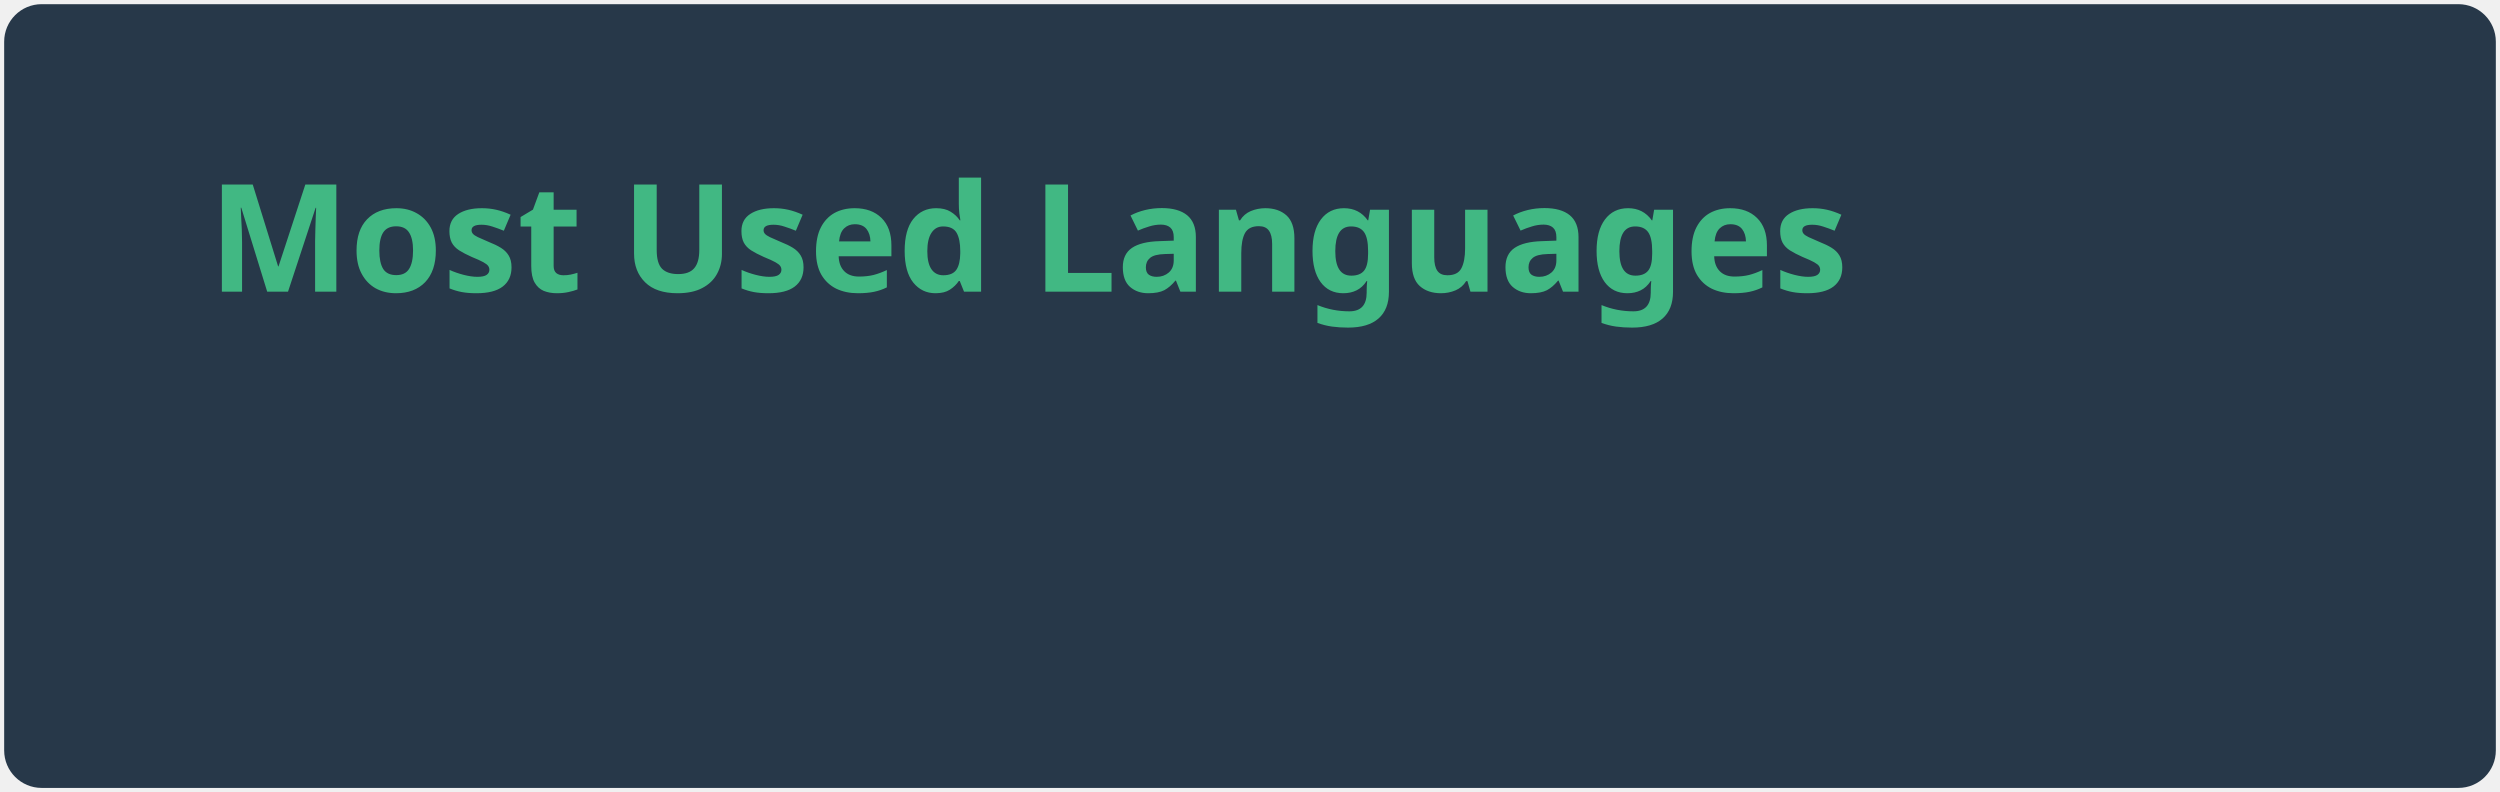
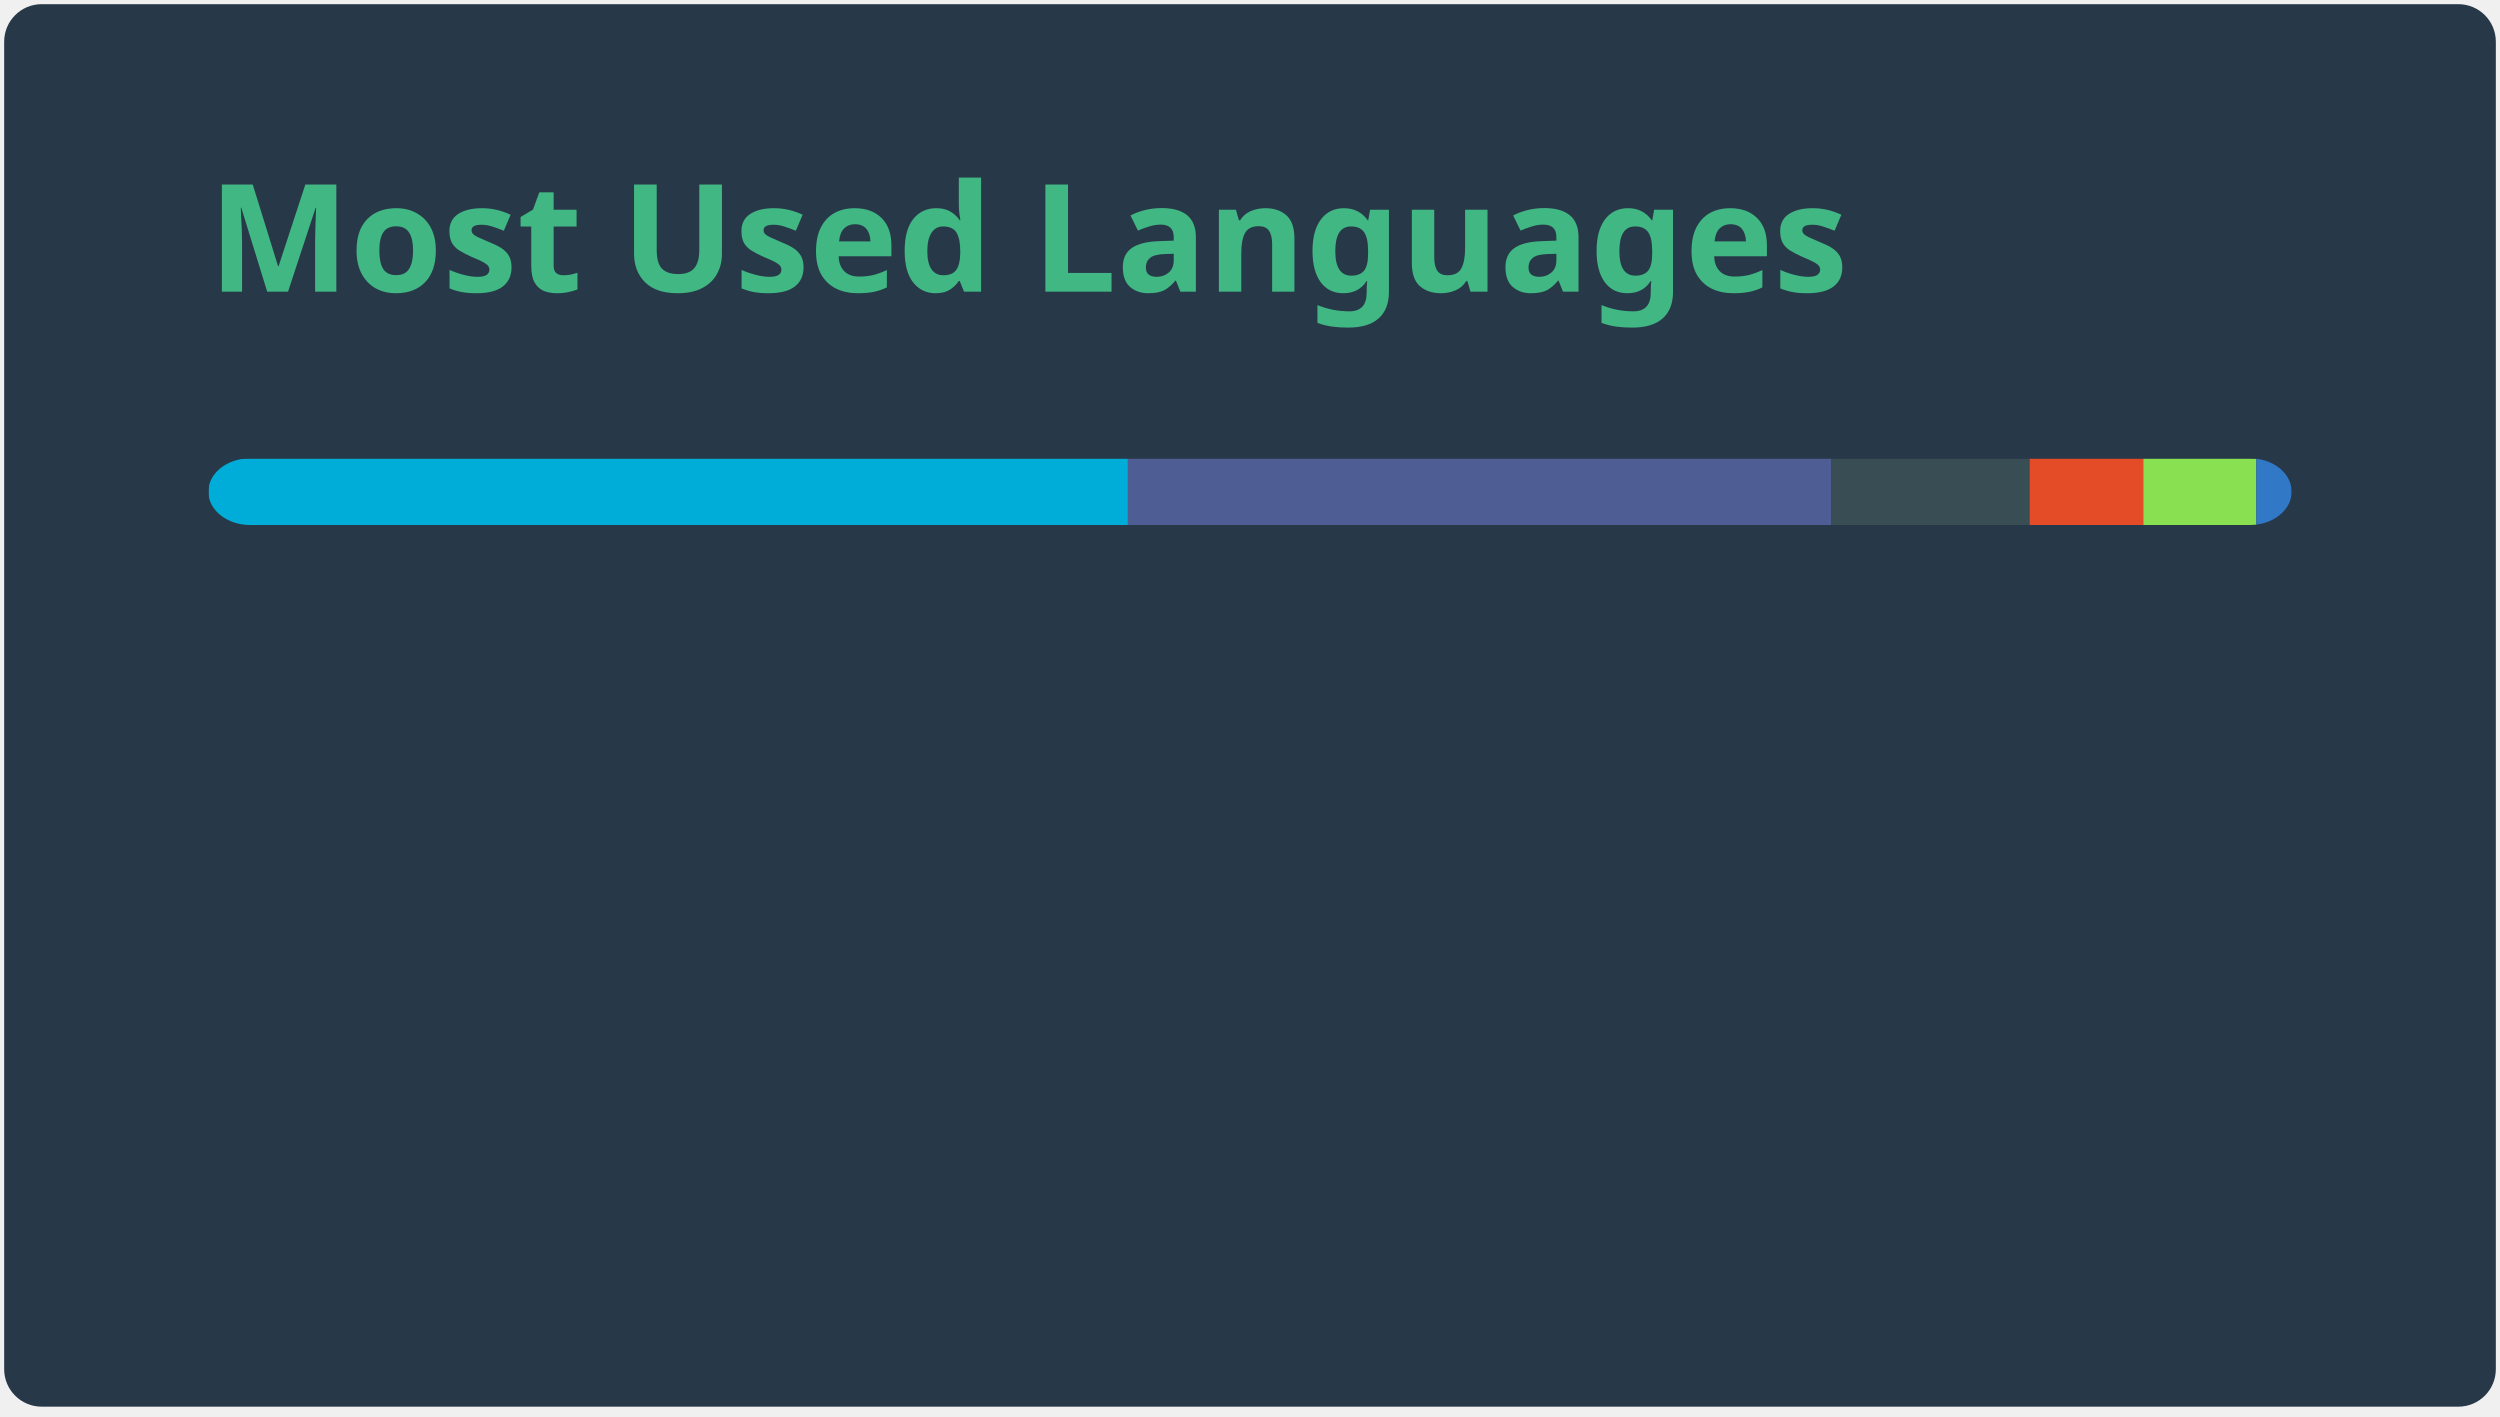
- <svg xmlns="http://www.w3.org/2000/svg" width="300" height="95" viewBox="0 0 300 95" fill="none" role="img" aria-labelledby="descId">
+ <svg xmlns="http://www.w3.org/2000/svg" width="300" height="170" viewBox="0 0 300 170" fill="none" role="img" aria-labelledby="descId">
  <style>
        .header {
            font: 600 18px 'Segoe UI', Ubuntu, Sans-Serif;
            fill: #41b883;
            animation: fadeInAnimation 0.8s ease-in-out forwards;
        }
        @supports(-moz-appearance: auto) {
             
            .header { font-size: 15.5px; }
        }

        @keyframes slideInAnimation {
            from {
                width: 0;
            }
            to {
                width: calc(100%-100px);
            }
        }
        @keyframes growWidthAnimation {
            from {
                width: 0;
            }
            to {
                width: 100%;
            }
        }
        .stat {
            font: 600 14px 'Segoe UI', Ubuntu, "Helvetica Neue", Sans-Serif; fill: #fffefe;
        }
        @supports(-moz-appearance: auto) {
             
            .stat { font-size:12px; }
        }
        .bold { font-weight: 700 }
        .lang-name {
            font: 400 11px "Segoe UI", Ubuntu, Sans-Serif;
            fill: #fffefe;
        }
        .stagger {
            opacity: 0;
            animation: fadeInAnimation 0.3s ease-in-out forwards;
        }
        #rect-mask rect{
            animation: slideInAnimation 1s ease-in-out forwards;
        }
        .lang-progress{
            animation: growWidthAnimation 0.6s ease-in-out forwards;
        }



         
        @keyframes scaleInAnimation {
            from {
                transform: translate(-5px, 5px) scale(0);
            }
            to {
                transform: translate(-5px, 5px) scale(1);
            }
        }
        @keyframes fadeInAnimation {
            from {
                opacity: 0;
            }
            to {
                opacity: 1;
            }
        }
    </style>
  <rect x="0.5" y="0.5" rx="4.5" height="99%" stroke="#e4e2e2" width="299" fill="#273849" stroke-opacity="0" />
  <g transform="translate(25, 35)">
    <g transform="translate(0, 0)">
      <text x="0" y="0" class="header">Most Used Languages</text>
    </g>
  </g>
  <g transform="translate(0, 55)">
    <svg x="25">
      <mask id="rect-mask">
        <rect x="0" y="0" width="250" height="8" fill="white" rx="5" />
      </mask>
+       <rect mask="url(#rect-mask)" x="0" y="0" width="110.348" height="8" fill="#00ADD8" />
+       <rect mask="url(#rect-mask)" x="110.348" y="0" width="84.42" height="8" fill="#4F5D95" />
+       <rect mask="url(#rect-mask)" x="194.768" y="0" width="23.788" height="8" fill="#384d54" />
+       <rect mask="url(#rect-mask)" x="218.556" y="0" width="13.638" height="8" fill="#e34c26" />
+       <rect mask="url(#rect-mask)" x="232.194" y="0" width="13.564" height="8" fill="#89e051" />
+       <rect mask="url(#rect-mask)" x="245.759" y="0" width="4.241" height="8" fill="#3178c6" />
      <g transform="translate(0, 25)">
        <g transform="translate(0, 0)">
-                     
-                 </g>
+           <g transform="translate(0, 0)">
+             <g class="stagger" style="animation-delay: 450ms">
+               <circle cx="5" cy="6" r="5" fill="#00ADD8" />
+               <text x="15" y="10" class="lang-name">
+                                     Go 44.14%
+                                 </text>
+             </g>
+           </g>
+           <g transform="translate(0, 25)">
+             <g class="stagger" style="animation-delay: 600ms">
+               <circle cx="5" cy="6" r="5" fill="#4F5D95" />
+               <text x="15" y="10" class="lang-name">
+                                     PHP 33.77%
+                                 </text>
+             </g>
+           </g>
+           <g transform="translate(0, 50)">
+             <g class="stagger" style="animation-delay: 750ms">
+               <circle cx="5" cy="6" r="5" fill="#384d54" />
+               <text x="15" y="10" class="lang-name">
+                                     Dockerfile 9.52%
+                                 </text>
+             </g>
+           </g>
+         </g>
        <g transform="translate(150, 0)">
-                     
-                 </g>
+           <g transform="translate(0, 0)">
+             <g class="stagger" style="animation-delay: 450ms">
+               <circle cx="5" cy="6" r="5" fill="#e34c26" />
+               <text x="15" y="10" class="lang-name">
+                                     HTML 5.46%
+                                 </text>
+             </g>
+           </g>
+           <g transform="translate(0, 25)">
+             <g class="stagger" style="animation-delay: 600ms">
+               <circle cx="5" cy="6" r="5" fill="#89e051" />
+               <text x="15" y="10" class="lang-name">
+                                     Shell 5.43%
+                                 </text>
+             </g>
+           </g>
+           <g transform="translate(0, 50)">
+             <g class="stagger" style="animation-delay: 750ms">
+               <circle cx="5" cy="6" r="5" fill="#3178c6" />
+               <text x="15" y="10" class="lang-name">
+                                     TypeScript 1.70%
+                                 </text>
+             </g>
+           </g>
+         </g>
      </g>
    </svg>
  </g>
</svg>
